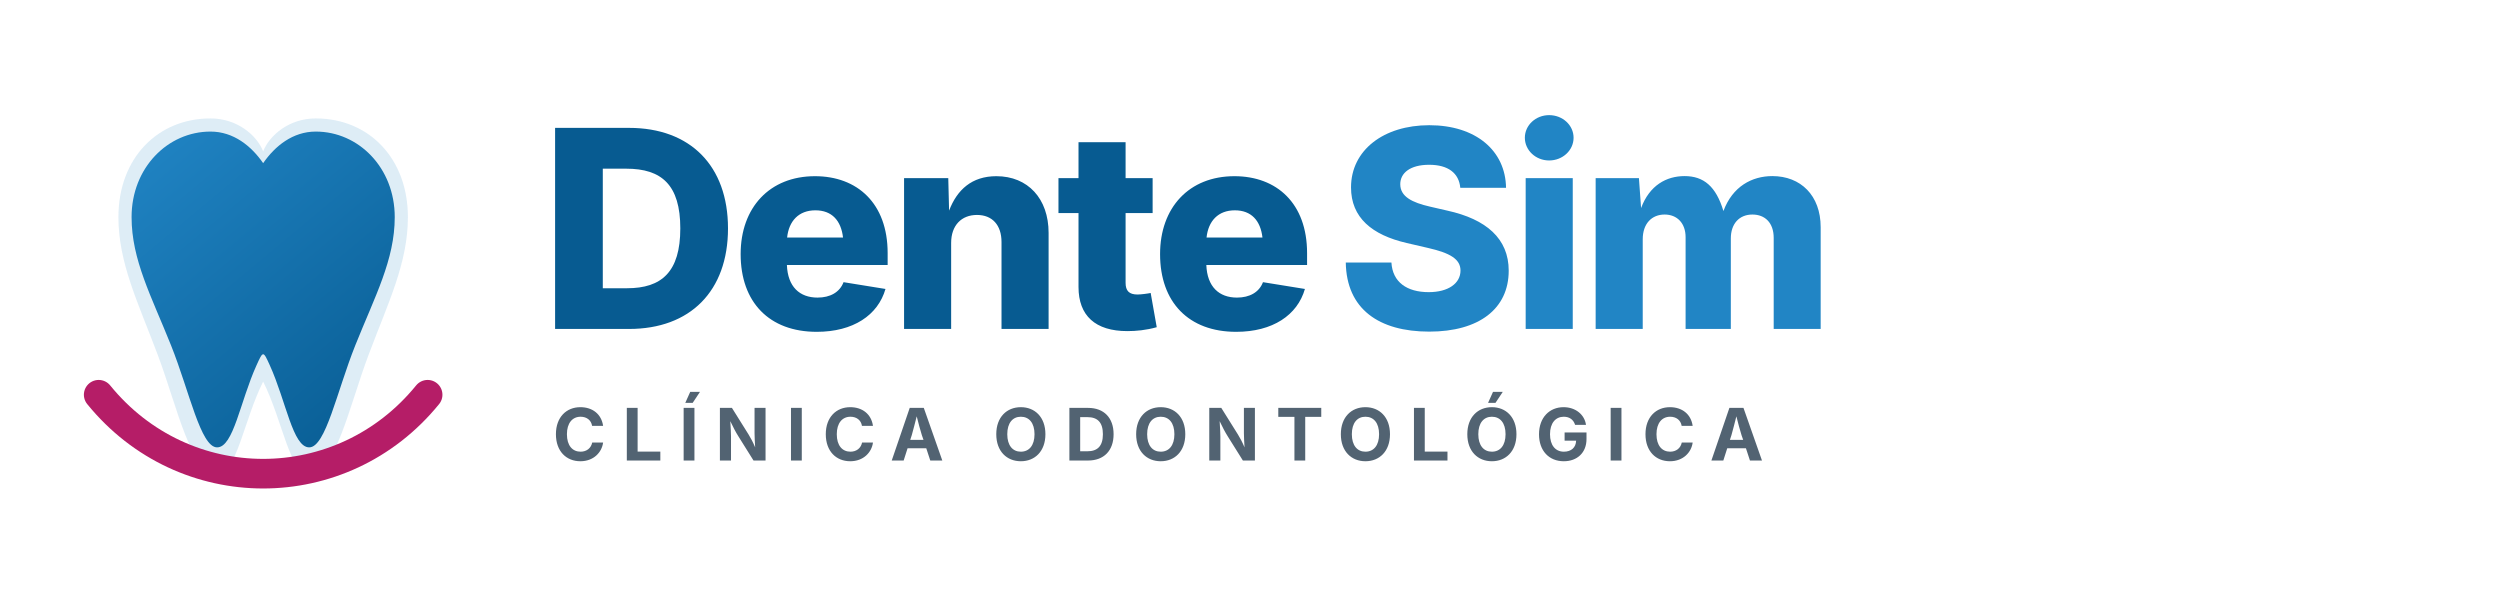
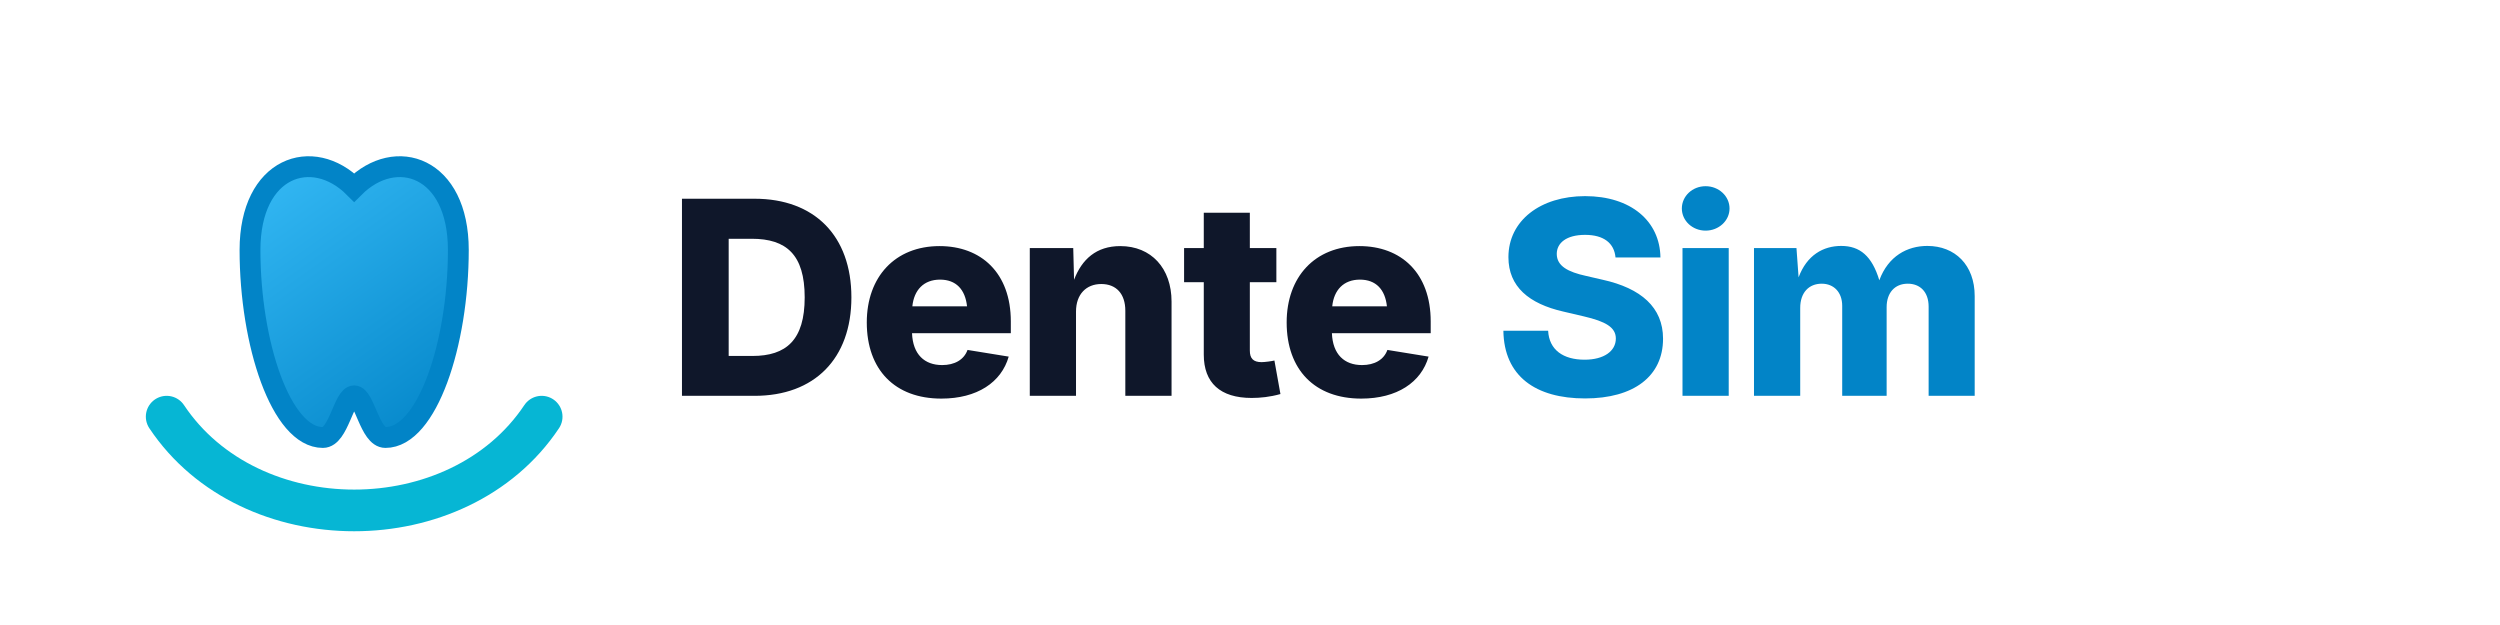
- <svg xmlns="http://www.w3.org/2000/svg" viewBox="0 0 380 90" fill="none" width="380" height="90">
-   <style>
-     .title-dente { font-family: 'Manrope', 'Inter', system-ui, sans-serif; font-weight: 800; font-size: 42px; fill: #075B91; letter-spacing: -0.03em; }
-     .title-sim { font-family: 'Manrope', 'Inter', system-ui, sans-serif; font-weight: 800; font-size: 42px; fill: #2185C5; letter-spacing: -0.03em; }
-     .subtitle { font-family: 'Inter', system-ui, sans-serif; font-weight: 700; font-size: 11px; fill: #526372; letter-spacing: 0.22em; text-transform: uppercase; }
-   </style>
+ <svg xmlns="http://www.w3.org/2000/svg" viewBox="0 0 240 60" fill="none">
  <g transform="translate(10, 8)">
-     <g transform="translate(0, 4)">
-       <path d="M22 6C14 6 8 12 8 21C8 28 11 34 14 42C17 50 19 60 23 60C26 60 27 52 30 46C33 52 34 60 37 60C41 60 43 50 46 42C49 34 52 28 52 21C52 12 46 6 38 6C34 6 31 8.5 30 11C29 8.5 26 6 22 6Z" fill="#2185C5" opacity="0.15" />
-       <path d="M22 8C15.5 8 10 13.5 10 21C10 27.5 13 33 16 40.5C18.8 47.5 20.5 56 23 56C25.5 56 26.5 49 29 43.5C30 41.3 30 41.3 31 43.5C33.5 49 34.5 56 37 56C39.5 56 41.2 47.5 44 40.5C47 33 50 27.5 50 21C50 13.5 44.5 8 38 8C34.5 8 31.8 10.2 30 12.8C28.2 10.2 25.5 8 22 8Z" fill="url(#tooth-grad)" />
-       <path d="M5 48C18 64 42 64 55 48" stroke="#B51D67" stroke-width="4.5" stroke-linecap="round" />
-     </g>
-     <g transform="translate(72, 42)">
-       <text x="0" y="0">
-         <tspan class="title-dente">Dente</tspan>
-         <tspan class="title-sim">Sim</tspan>
-       </text>
-       <text x="2" y="20" class="subtitle">CLÍNICA ODONTOLÓGICA</text>
-     </g>
+     <path d="M 6 32 C 14 44, 34 44, 42 32" stroke="#06b6d4" stroke-width="4" stroke-linecap="round" />
+     <path d="M 14 16 C 14 8, 20 6, 24 10 C 28 6, 34 8, 34 16 C 34 25, 31 34, 27 34 C 25.5 34, 25 30, 24 30 C 23 30, 22.5 34, 21 34 C 17 34, 14 25, 14 16 Z" fill="url(#tooth-grad)" stroke="#0284c7" stroke-width="2" />
+     <defs>
+       <linearGradient id="tooth-grad" x1="14" y1="6" x2="34" y2="34" gradientUnits="userSpaceOnUse">
+         <stop offset="0%" stop-color="#38bdf8" />
+         <stop offset="100%" stop-color="#0284c7" />
+       </linearGradient>
+     </defs>
  </g>
-   <defs>
-     <linearGradient id="tooth-grad" x1="10" y1="8" x2="50" y2="56" gradientUnits="userSpaceOnUse">
-       <stop stop-color="#2185C5" />
-       <stop offset="1" stop-color="#075B91" />
-     </linearGradient>
-   </defs>
+   <text x="64" y="38" font-family="system-ui, -apple-system, sans-serif" font-weight="800" font-size="26" fill="#0f172a" letter-spacing="-0.5">Dente <tspan fill="#0284c7">Sim</tspan>
+   </text>
</svg>
